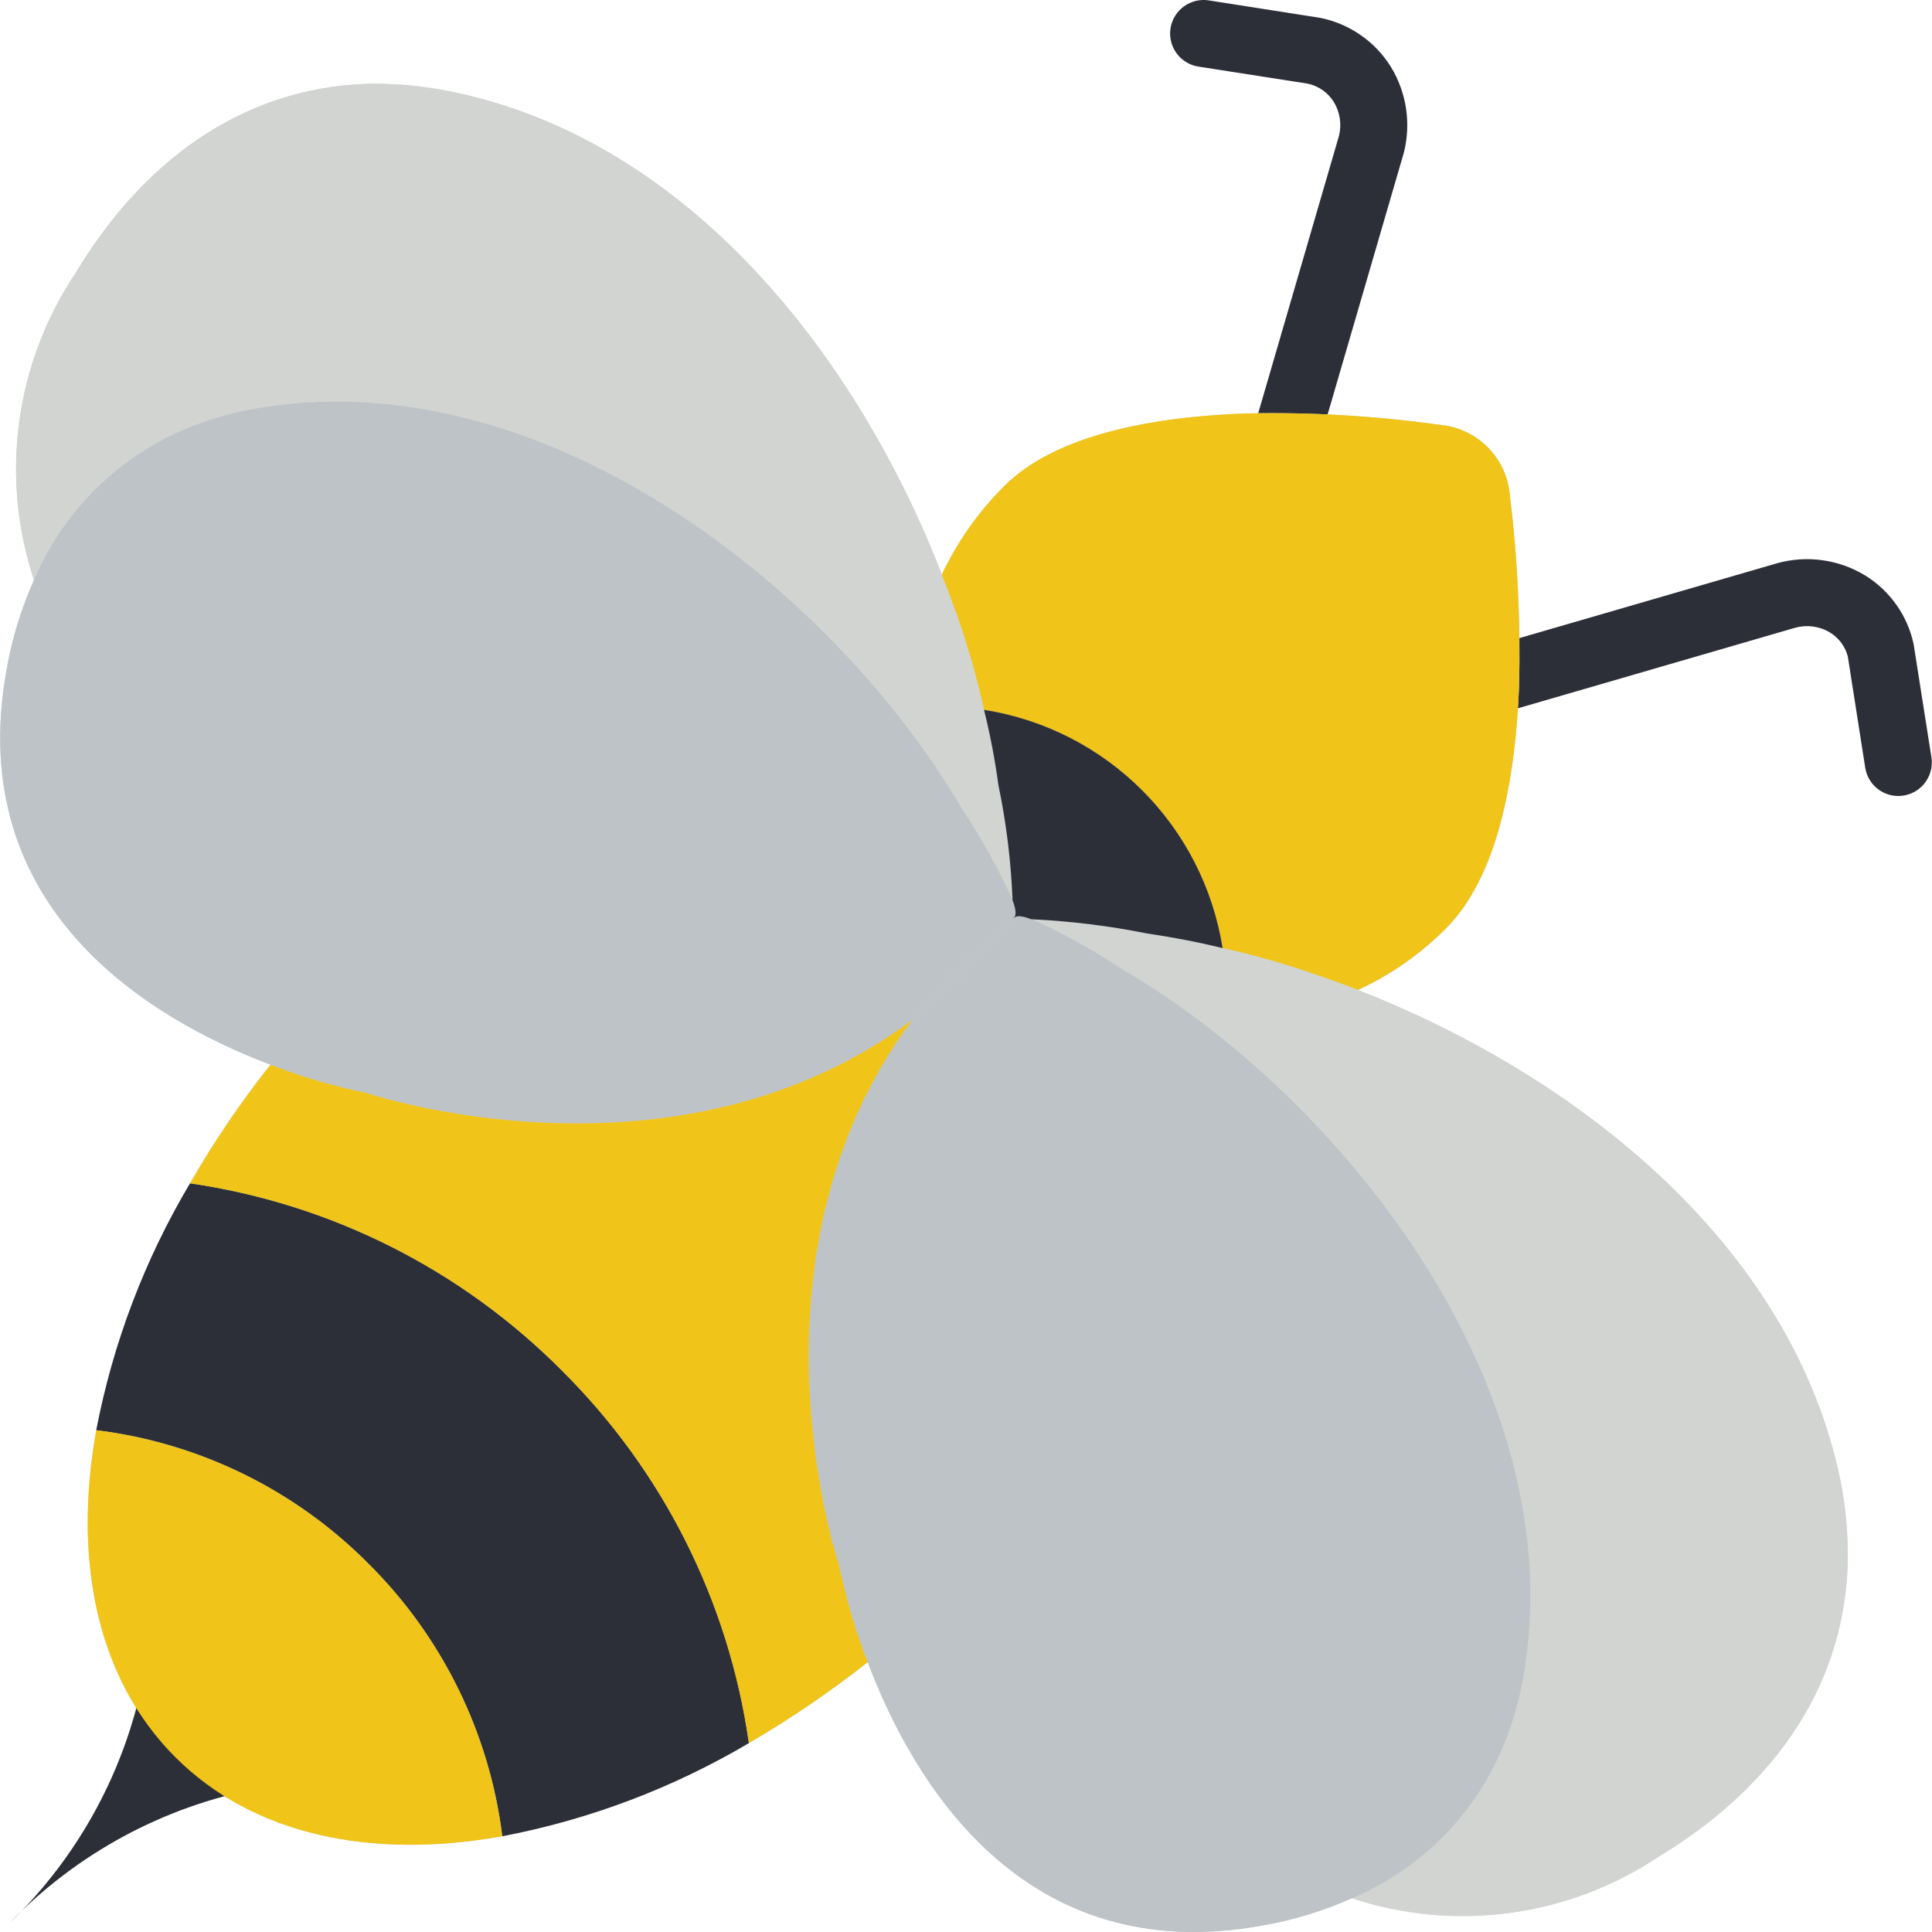
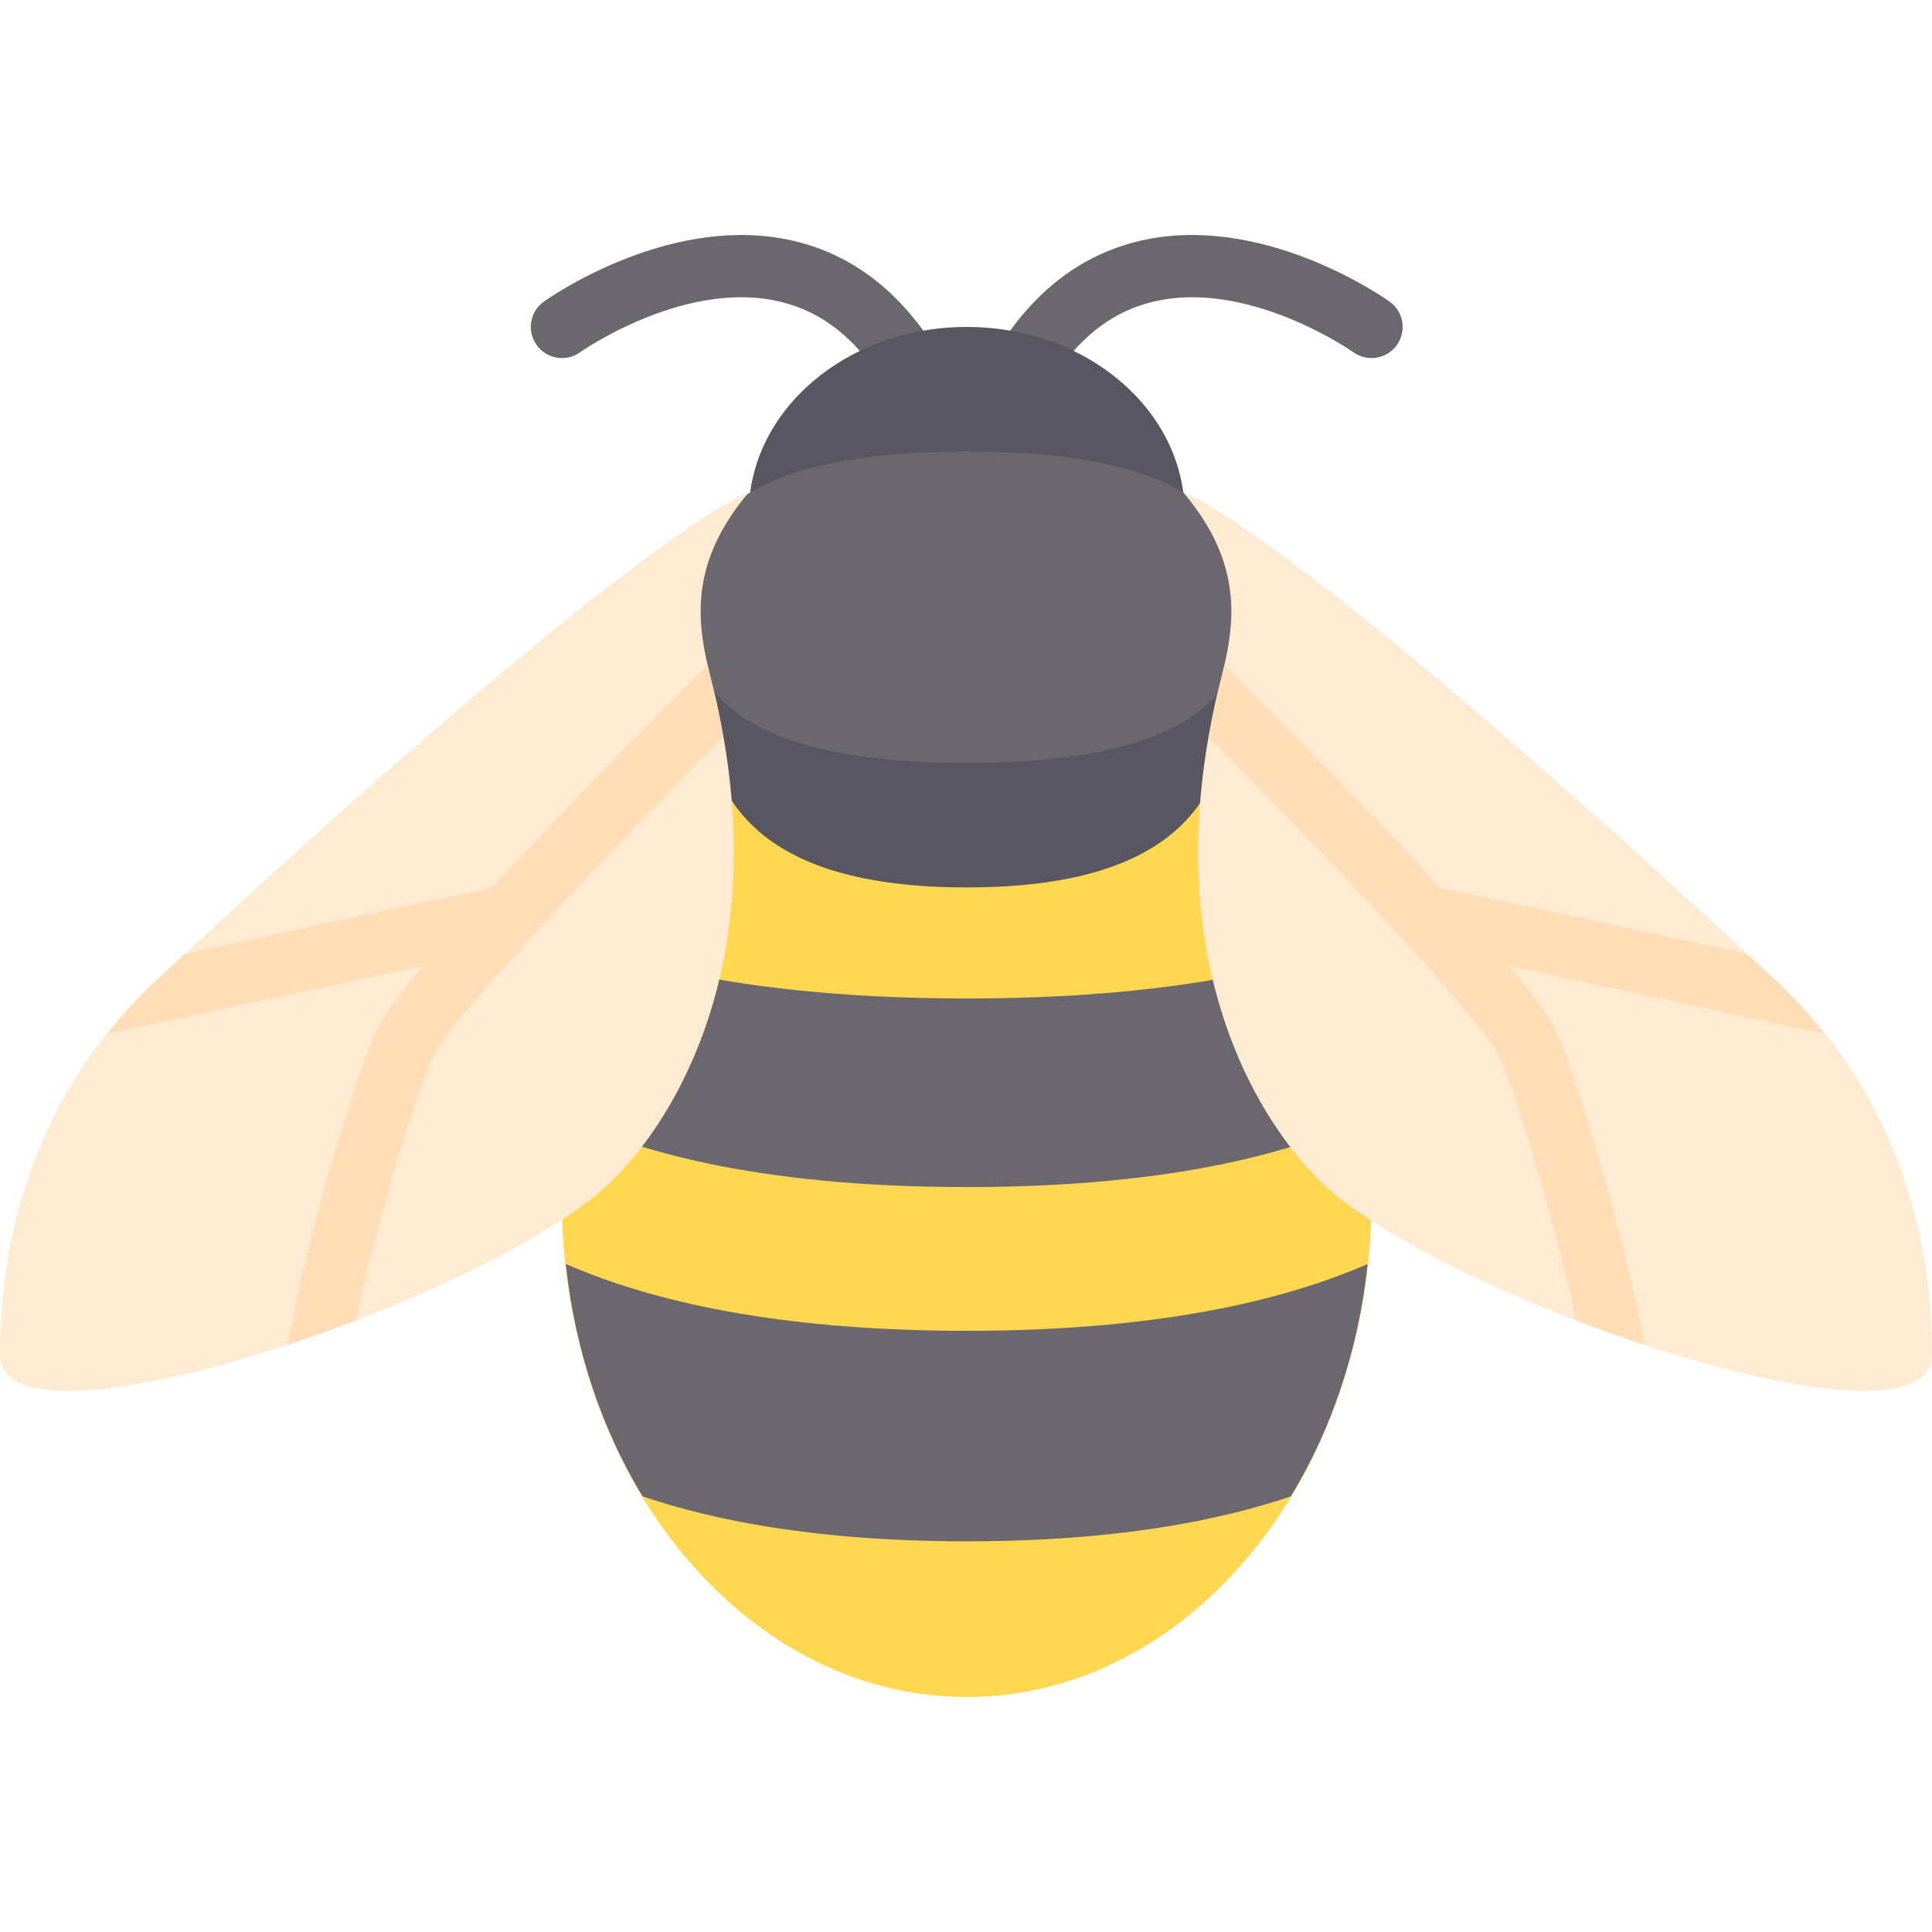
- <svg xmlns="http://www.w3.org/2000/svg" viewBox="0 0 509.071 509.071">
-   <g fill="#2c2f38">
-     <path d="M337.292 129.505c-2.777-.005-5.391-1.315-7.058-3.536-1.667-2.222-2.193-5.097-1.421-7.765l24.013-82.448c.738-3.031.242-6.231-1.379-8.897-1.548-2.476-4.036-4.217-6.892-4.823l-28.759-4.487c-3.119-.484-5.743-2.596-6.881-5.541s-.616-6.273 1.368-8.728 5.128-3.664 8.246-3.171l29.306 4.59c7.715 1.536 14.453 6.19 18.621 12.862 4.184 6.818 5.416 15.044 3.414 22.789l-24.108 82.793c-1.097 3.766-4.547 6.358-8.47 6.362zM500.184 209.742c-4.343-.006-8.036-3.171-8.707-7.461l-4.59-29.306c-.69-2.648-2.386-4.921-4.728-6.336-2.759-1.649-6.074-2.09-9.168-1.22L390.9 189.268c-3.03.883-6.301.08-8.579-2.104-2.278-2.184-3.217-5.418-2.462-8.483.754-3.064 3.087-5.493 6.119-6.37l82.362-23.923c7.801-2.142 16.139-.984 23.06 3.203 6.567 4.029 11.2 10.568 12.823 18.099l4.694 29.858c.397 2.55-.341 5.147-2.02 7.107-1.679 1.961-4.131 3.088-6.713 3.087z" />
+ <svg xmlns="http://www.w3.org/2000/svg" viewBox="0 0 512.001 512.001">
+   <g fill="#6b676e">
+     <path d="M239.698 103.147c-2.667 0-5.286-1.289-6.874-3.675-7.55-11.323-16.762-17.857-28.148-19.961-24.643-4.578-50.72 13.667-50.97 13.853-3.715 2.644-8.865 1.765-11.507-1.942-2.635-3.707-1.781-8.848 1.926-11.492 1.289-.926 31.887-22.458 63.453-16.665 15.827 2.902 28.945 11.999 38.979 27.053 2.53 3.796 1.507 8.913-2.289 11.443-1.411.934-2.999 1.386-4.57 1.386zM272.692 103.147c2.667 0 5.286-1.289 6.874-3.675 7.55-11.323 16.762-17.857 28.148-19.961 24.643-4.578 50.72 13.667 50.97 13.853 3.715 2.644 8.865 1.765 11.507-1.942 2.635-3.707 1.781-8.848-1.926-11.492-1.289-.926-31.887-22.458-63.453-16.665-15.827 2.902-28.945 11.999-38.979 27.053-2.53 3.796-1.507 8.913 2.289 11.443 1.411.934 2.998 1.386 4.57 1.386z" />
  </g>
-   <path d="M486.866 411.896c-1.059 34.957-22.157 60.557-49.699 77.241-23.837 15.965-53.708 20.037-80.949 11.034-7.61 3.403-15.617 5.835-23.834 7.239-62.676 11.299-91.719-37.606-103.724-69.385h-.088c-9.91 7.808-20.352 14.917-31.25 21.274-20.079 11.867-42.061 20.169-64.971 24.541-34.428 6.179-65.589-.265-86.157-20.833-20.568-20.568-27.012-51.641-20.833-86.157 4.407-22.955 12.77-44.969 24.717-65.059 6.274-10.929 13.356-21.375 21.186-31.25C39.572 268.536-9.597 239.493 1.702 176.64c1.404-8.189 3.836-16.167 7.239-23.746v-.088c-9.015-27.24-4.943-57.116 11.034-80.949 16.596-27.63 42.284-48.728 77.153-49.788 7.382-.087 14.751.623 21.981 2.119 61.97 12.712 106.549 69.12 129.059 127.206 4.088-8.657 9.643-16.542 16.419-23.305 13.506-13.506 38.93-18.273 63.735-19.156 17.061-.36 34.123.643 51.023 3.001 9.427.805 17.046 8.021 18.361 17.39 2.136 17.097 2.991 34.329 2.56 51.553-.971 24.806-5.738 50.229-19.245 63.735-6.704 6.76-14.567 12.262-23.216 16.243 57.997 22.687 114.317 67.266 127.117 129.148 1.436 7.206 2.087 14.546 1.944 21.893z" fill="#d1d4d1" />
-   <path d="M400.268 180.878c-.971 24.806-5.738 50.229-19.245 63.735-6.704 6.76-14.567 12.262-23.216 16.243-3.354-1.324-6.797-2.56-10.152-3.708-8.351-2.947-16.87-5.394-25.512-7.327-5.118-32.308-30.457-57.646-62.764-62.764h-.088c-1.933-8.642-4.38-17.161-7.327-25.512l-.088-.088c-1.148-3.354-2.383-6.621-3.708-9.975v-.088c4.088-8.657 9.643-16.542 16.419-23.305 13.506-13.506 38.93-18.273 63.735-19.156 17.061-.36 34.123.643 51.023 3.001 9.427.805 17.046 8.021 18.361 17.39 2.137 17.097 2.993 34.33 2.562 51.554z" fill="#f0c419" />
-   <path d="M266.971 242.053c-7.54 9.998-16.422 18.909-26.394 26.483 7.514-10.021 16.399-18.936 26.394-26.483z" fill="#bdc3c7" />
-   <path d="M486.866 411.896c-1.059 34.957-22.157 60.557-49.699 77.241-23.837 15.965-53.708 20.037-80.949 11.034 18.68-7.865 33.345-23.008 40.607-41.931 2.408-6.231 4.096-12.718 5.032-19.332 11.299-75.211-49.523-150.334-105.754-183.261-7.668-5.099-15.726-9.585-24.099-13.418 10.112.483 20.175 1.722 30.102 3.708 6.533.971 13.241 2.207 20.039 3.884 8.642 1.933 17.161 4.38 25.512 7.327 3.354 1.148 6.797 2.383 10.152 3.708 57.997 22.687 114.317 67.266 127.117 129.148 1.432 7.205 2.083 14.545 1.94 21.892z" fill="#d1d4d1" />
-   <path d="M401.857 438.908c-.935 6.615-2.624 13.101-5.032 19.332-7.262 18.923-21.927 34.066-40.607 41.931-7.61 3.403-15.617 5.835-23.834 7.239-62.676 11.299-91.719-37.606-103.724-69.385-3.221-8.215-5.732-16.691-7.503-25.335 0 0-27.542-81.302 19.244-143.978l.177-.177c9.973-7.574 18.854-16.485 26.394-26.483.177-.088.265-.265.441-.353.706-.53 2.295-.265 4.326.53.088-.088.088 0 .177 0h.088c8.373 3.833 16.431 8.319 24.099 13.418 56.231 32.927 117.053 108.05 105.754 183.261z" fill="#bdc3c7" />
-   <path d="M266.971 242.053c-7.54 9.998-16.422 18.909-26.394 26.483 7.514-10.021 16.399-18.936 26.394-26.483z" fill="#bdc3c7" />
-   <g fill="#2c2f38">
-     <path d="M68.105 471.244c-25.011 4.739-47.931 17.131-65.592 35.464 18.331-17.667 30.721-40.591 35.458-65.605l30.134 30.141zM197.321 459.211v.088c-20.079 11.867-42.061 20.169-64.971 24.541-3.392-27.186-15.793-52.453-35.222-71.768-19.292-19.462-44.57-31.868-71.768-35.222 4.407-22.955 12.77-44.969 24.717-65.059 37.145 5.402 71.531 22.719 97.986 49.346 26.656 26.46 43.95 60.893 49.258 98.074z" />
+   <path fill="#585661" d="M313.957 136.154c0-27.345-25.861-49.511-57.763-49.511s-57.763 22.167-57.763 49.511" />
+   <ellipse cx="256.189" cy="317.695" fill="#ffd750" rx="107.274" ry="132.029" />
+   <g fill="#6b676e">
+     <path d="M162.677 253.12c-6.038 13.216-10.208 27.85-12.249 43.383 16.827 7.666 48.138 18.084 105.763 18.084 57.632 0 88.944-10.422 105.769-18.088-2.041-15.532-6.212-30.165-12.25-43.381-19.671 5.961-49.209 11.486-93.518 11.486-44.306-.001-73.844-5.523-93.515-11.484zM149.944 334.981c2.44 22.914 9.645 43.928 20.365 61.58 18.6 6.291 45.869 11.902 85.881 11.902 40.019 0 67.292-5.613 85.891-11.906 10.719-17.652 17.922-38.666 20.363-61.579-18.805 8.158-51.086 17.705-106.254 17.705-55.161 0-87.441-9.545-106.246-17.702z" />
  </g>
-   <path d="M132.35 483.84c-34.428 6.179-65.589-.265-86.157-20.833-20.568-20.568-27.012-51.641-20.833-86.157 27.198 3.354 52.476 15.76 71.768 35.222 19.43 19.316 31.83 44.582 35.222 71.768z" fill="#f0c419" />
-   <path d="M267.324 241.611c-.088.177-.265.265-.353.441-9.995 7.547-18.881 16.462-26.394 26.483l-.177.177c-62.588 46.786-143.978 19.244-143.978 19.244-8.578-1.766-16.994-4.246-25.159-7.415-31.691-12.005-80.86-41.048-69.561-103.901 1.404-8.189 3.836-16.167 7.239-23.746v-.088c7.918-18.644 23.043-33.291 41.931-40.607 6.231-2.409 12.718-4.097 19.332-5.032 75.211-11.299 150.334 49.523 183.172 105.754 5.099 7.668 9.585 15.726 13.418 24.099v.177c.795 2.119 1.06 3.708.53 4.414z" fill="#bdc3c7" />
-   <path d="M266.795 237.021c-3.833-8.373-8.319-16.431-13.418-24.099C220.538 156.69 145.415 95.868 70.204 107.167c-6.615.935-13.101 2.623-19.332 5.032-18.888 7.316-34.013 21.963-41.931 40.607-9.015-27.24-4.943-57.116 11.034-80.949 16.596-27.63 42.284-48.728 77.153-49.788 7.382-.087 14.751.623 21.981 2.119 61.97 12.712 106.549 69.12 129.059 127.206v.088c1.324 3.354 2.56 6.621 3.708 9.975l.088.088c2.947 8.351 5.394 16.87 7.327 25.512 1.623 6.547 2.891 13.178 3.796 19.862 2.068 9.914 3.308 19.983 3.708 30.102z" fill="#d1d4d1" />
-   <path d="M322.144 249.821c-6.797-1.677-13.506-2.913-20.039-3.884-9.927-1.985-19.99-3.224-30.102-3.708h-.088c-.088 0-.088-.088-.177 0-2.03-.794-3.619-1.059-4.326-.53-.177.088-.265.265-.441.353.088-.177.265-.265.353-.441.53-.706.265-2.295-.53-4.414v-.177c-.4-10.119-1.64-20.188-3.708-30.102-.905-6.684-2.173-13.315-3.796-19.862h.088c32.308 5.119 57.646 30.458 62.766 62.765z" fill="#2c2f38" />
-   <path d="M221.156 412.69c1.772 8.644 4.282 17.12 7.503 25.335h-.088c-9.91 7.808-20.352 14.917-31.25 21.274v-.088c-5.309-37.181-22.603-71.615-49.258-98.074-26.455-26.628-60.842-43.945-97.986-49.346 6.274-10.929 13.356-21.375 21.186-31.25 8.165 3.169 16.58 5.65 25.159 7.415 0 0 81.39 27.542 143.978-19.244-46.786 62.676-19.244 143.978-19.244 143.978z" fill="#f0c419" />
+   <path fill="#585661" d="M326.335 181.538c0 29.623-14.186 53.637-70.141 53.637s-70.141-24.014-70.141-53.637 14.186-53.637 70.141-53.637 70.141 24.015 70.141 53.637z" />
+   <path fill="#6b676e" d="M330.461 160.908c0 22.786-15.02 41.259-74.267 41.259s-74.267-18.473-74.267-41.259 15.02-41.259 74.267-41.259 74.267 18.473 74.267 41.259z" />
+   <path fill="#ffebd2" d="M470.742 259.931C339.744 138.216 313.57 130.48 313.57 130.48c19.254 22.693 11.86 40.957 8.639 55.184-16.504 72.891 14.441 117.589 33.007 132.029 39.73 30.9 156.785 69.109 156.785 41.259-.001-43.322-17.215-76.681-41.259-99.021z" />
+   <path fill="#ffdeb7" d="M483.595 274.056c-4.022-5.062-8.262-9.858-12.854-14.124-2.657-2.468-5.201-4.815-7.772-7.19-26.761-5.794-62.742-13.56-81.27-17.385-20.848-22.705-46.25-48.217-57.218-59.129-.505 2.223-1.047 4.371-1.557 6.434-.236.973-.509 2.085-.716 3.002-.754 3.331-1.306 6.539-1.867 9.752 31.539 31.649 71.399 73.493 77.004 84.709 3.049 6.098 14.491 41.828 20.357 69.805.014.005.028.011.042.016 5.965 2.288 11.987 4.453 17.957 6.426.001.001.002.001.002.001-5.358-31.159-19.773-75.986-23.596-83.63-1.883-3.768-6.3-9.664-12.167-16.709 30.301 6.398 65.61 14.065 82.979 17.85.227.056.45.115.676.172z" />
+   <path fill="#ffebd2" d="M41.259 259.931C172.257 138.216 198.431 130.48 198.431 130.48c-19.254 22.693-11.86 40.957-8.639 55.184 16.504 72.891-14.441 117.589-33.007 132.029C117.055 348.593 0 386.803 0 358.953c0-43.323 17.214-76.682 41.259-99.022z" />
+   <path fill="#ffdeb7" d="M28.405 274.056c4.022-5.062 8.262-9.858 12.854-14.124 2.657-2.468 5.201-4.815 7.772-7.19 26.761-5.794 62.742-13.56 81.27-17.385 20.848-22.705 46.25-48.217 57.218-59.129.505 2.223 1.047 4.371 1.557 6.434.236.973.509 2.085.716 3.002.754 3.331 1.306 6.539 1.867 9.752-31.539 31.649-71.399 73.493-77.004 84.709-3.049 6.098-14.491 41.828-20.357 69.805-.014.005-.028.011-.042.016-5.965 2.288-11.987 4.453-17.957 6.426l-.003.001c5.359-31.159 19.775-75.986 23.597-83.63 1.883-3.768 6.3-9.664 12.167-16.709-30.301 6.398-65.61 14.065-82.979 17.85-.227.056-.449.115-.676.172z" />
</svg>
